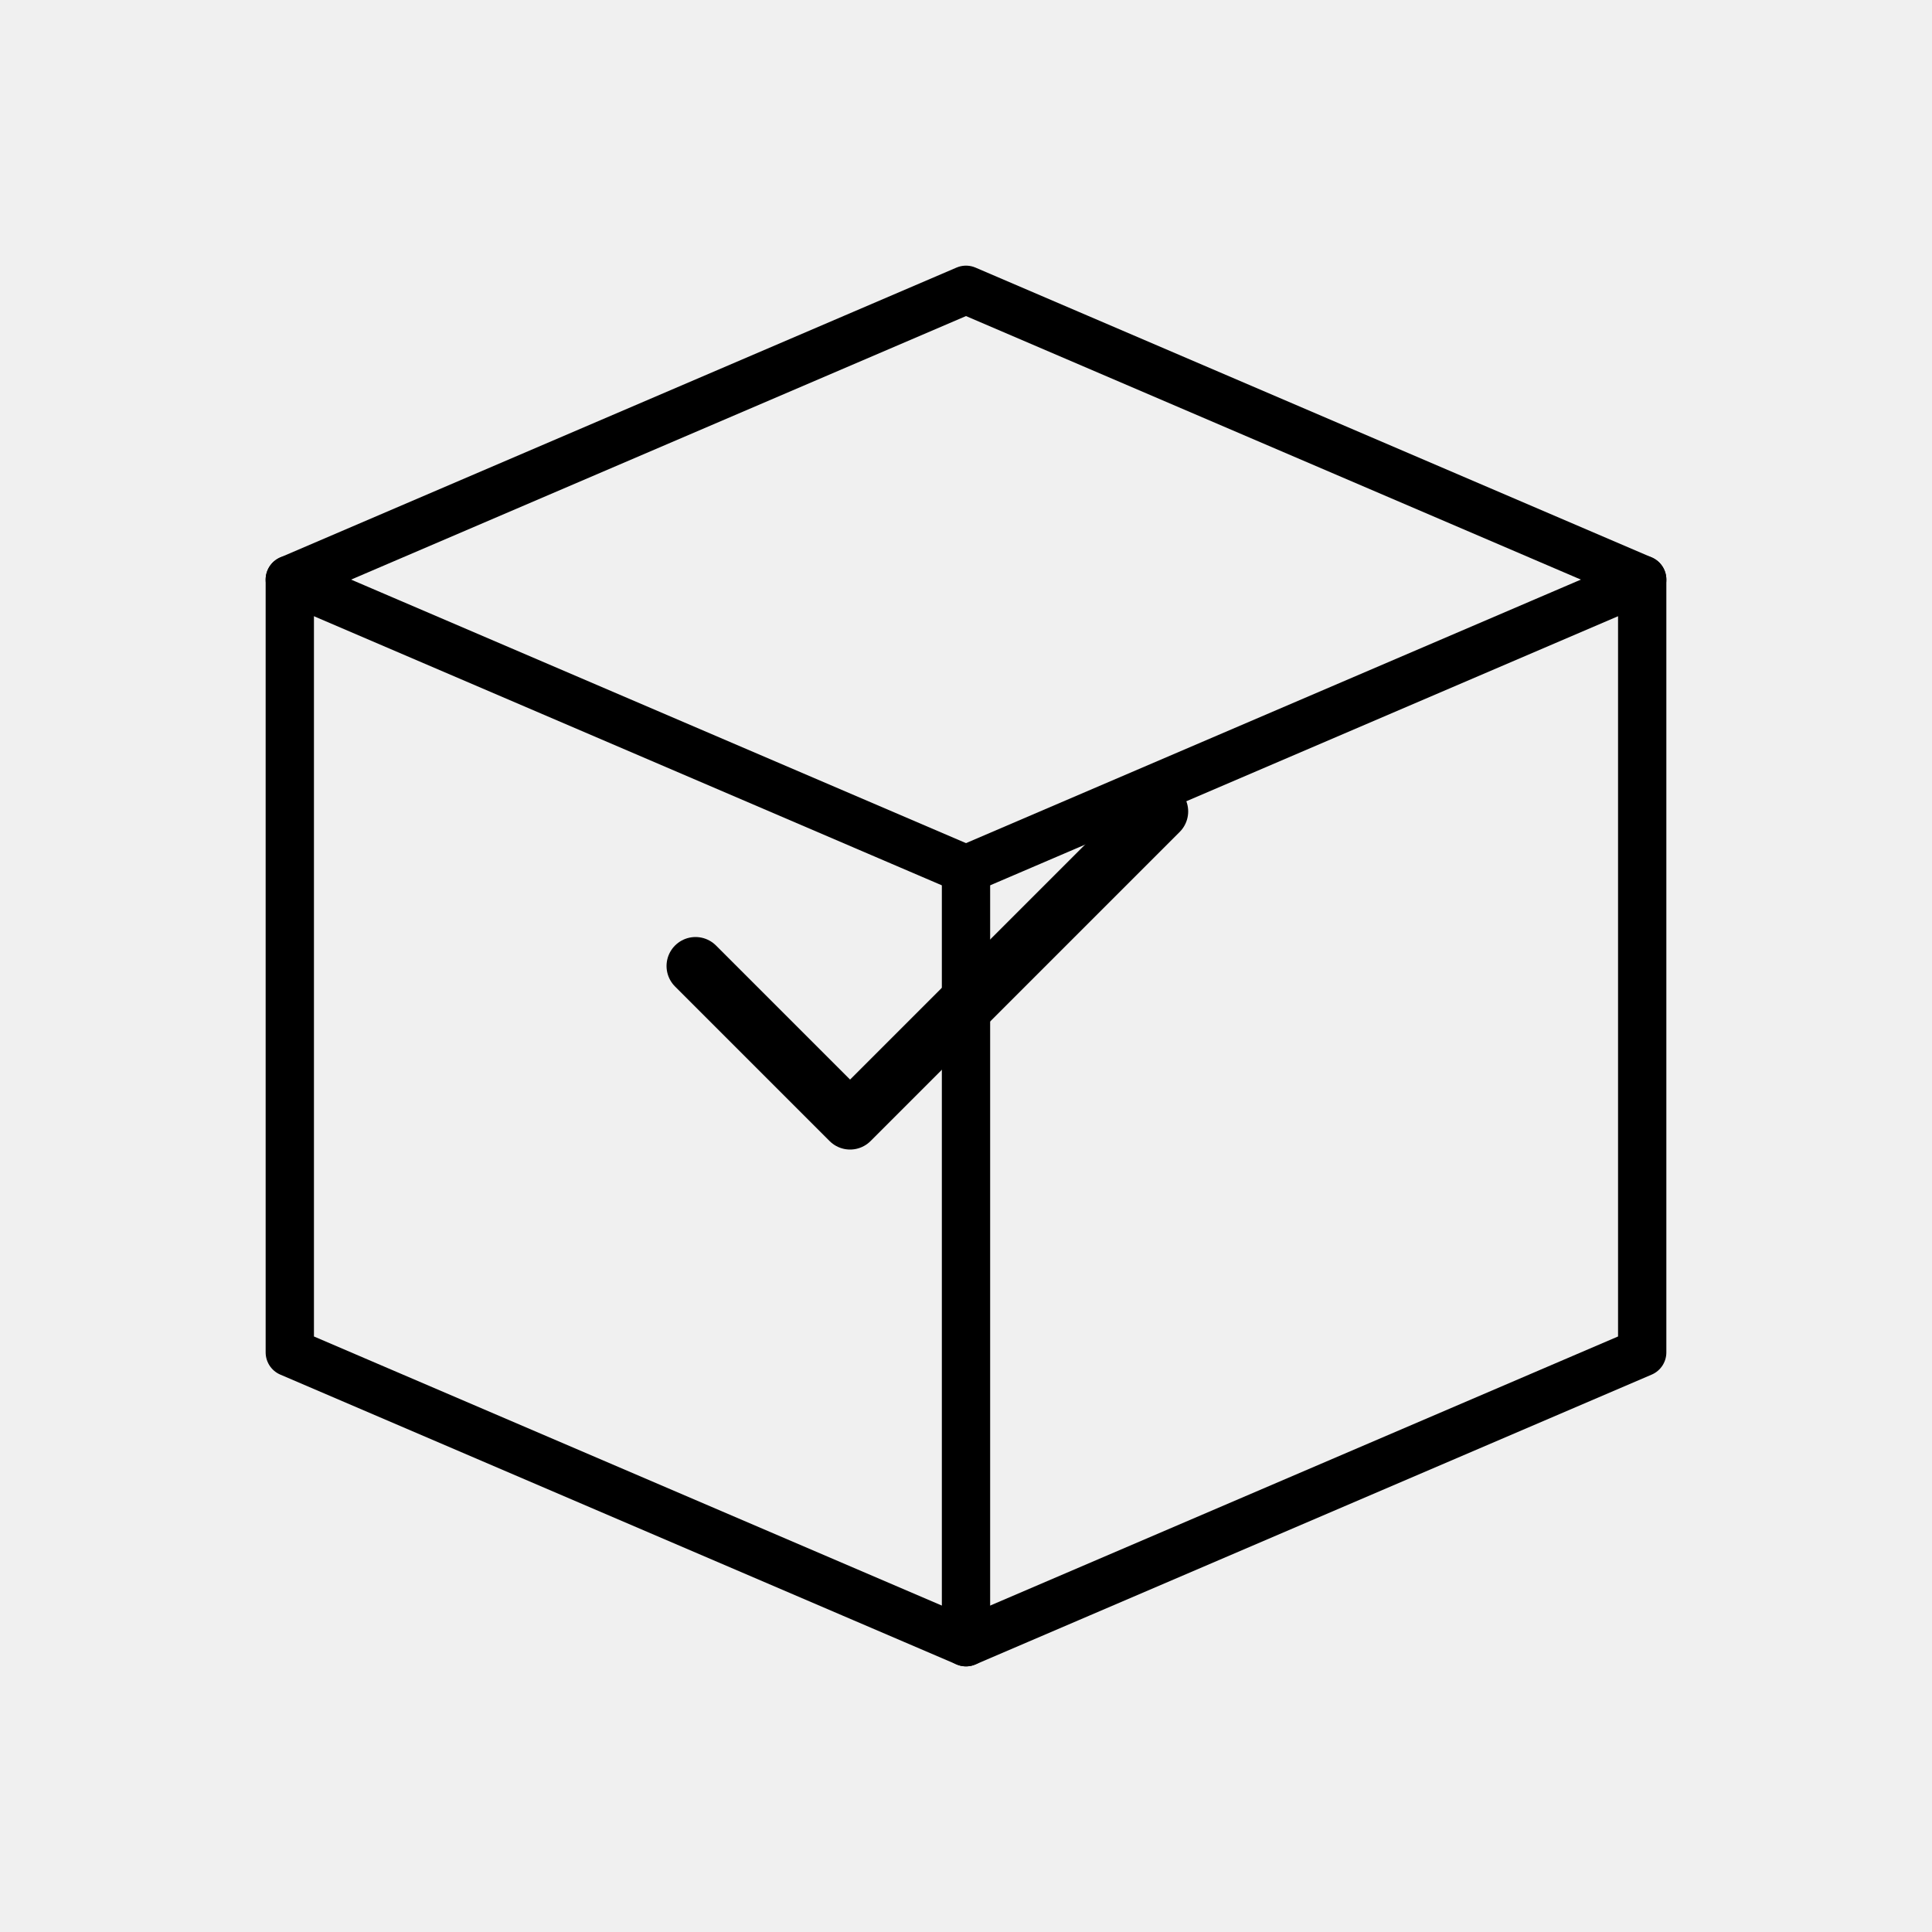
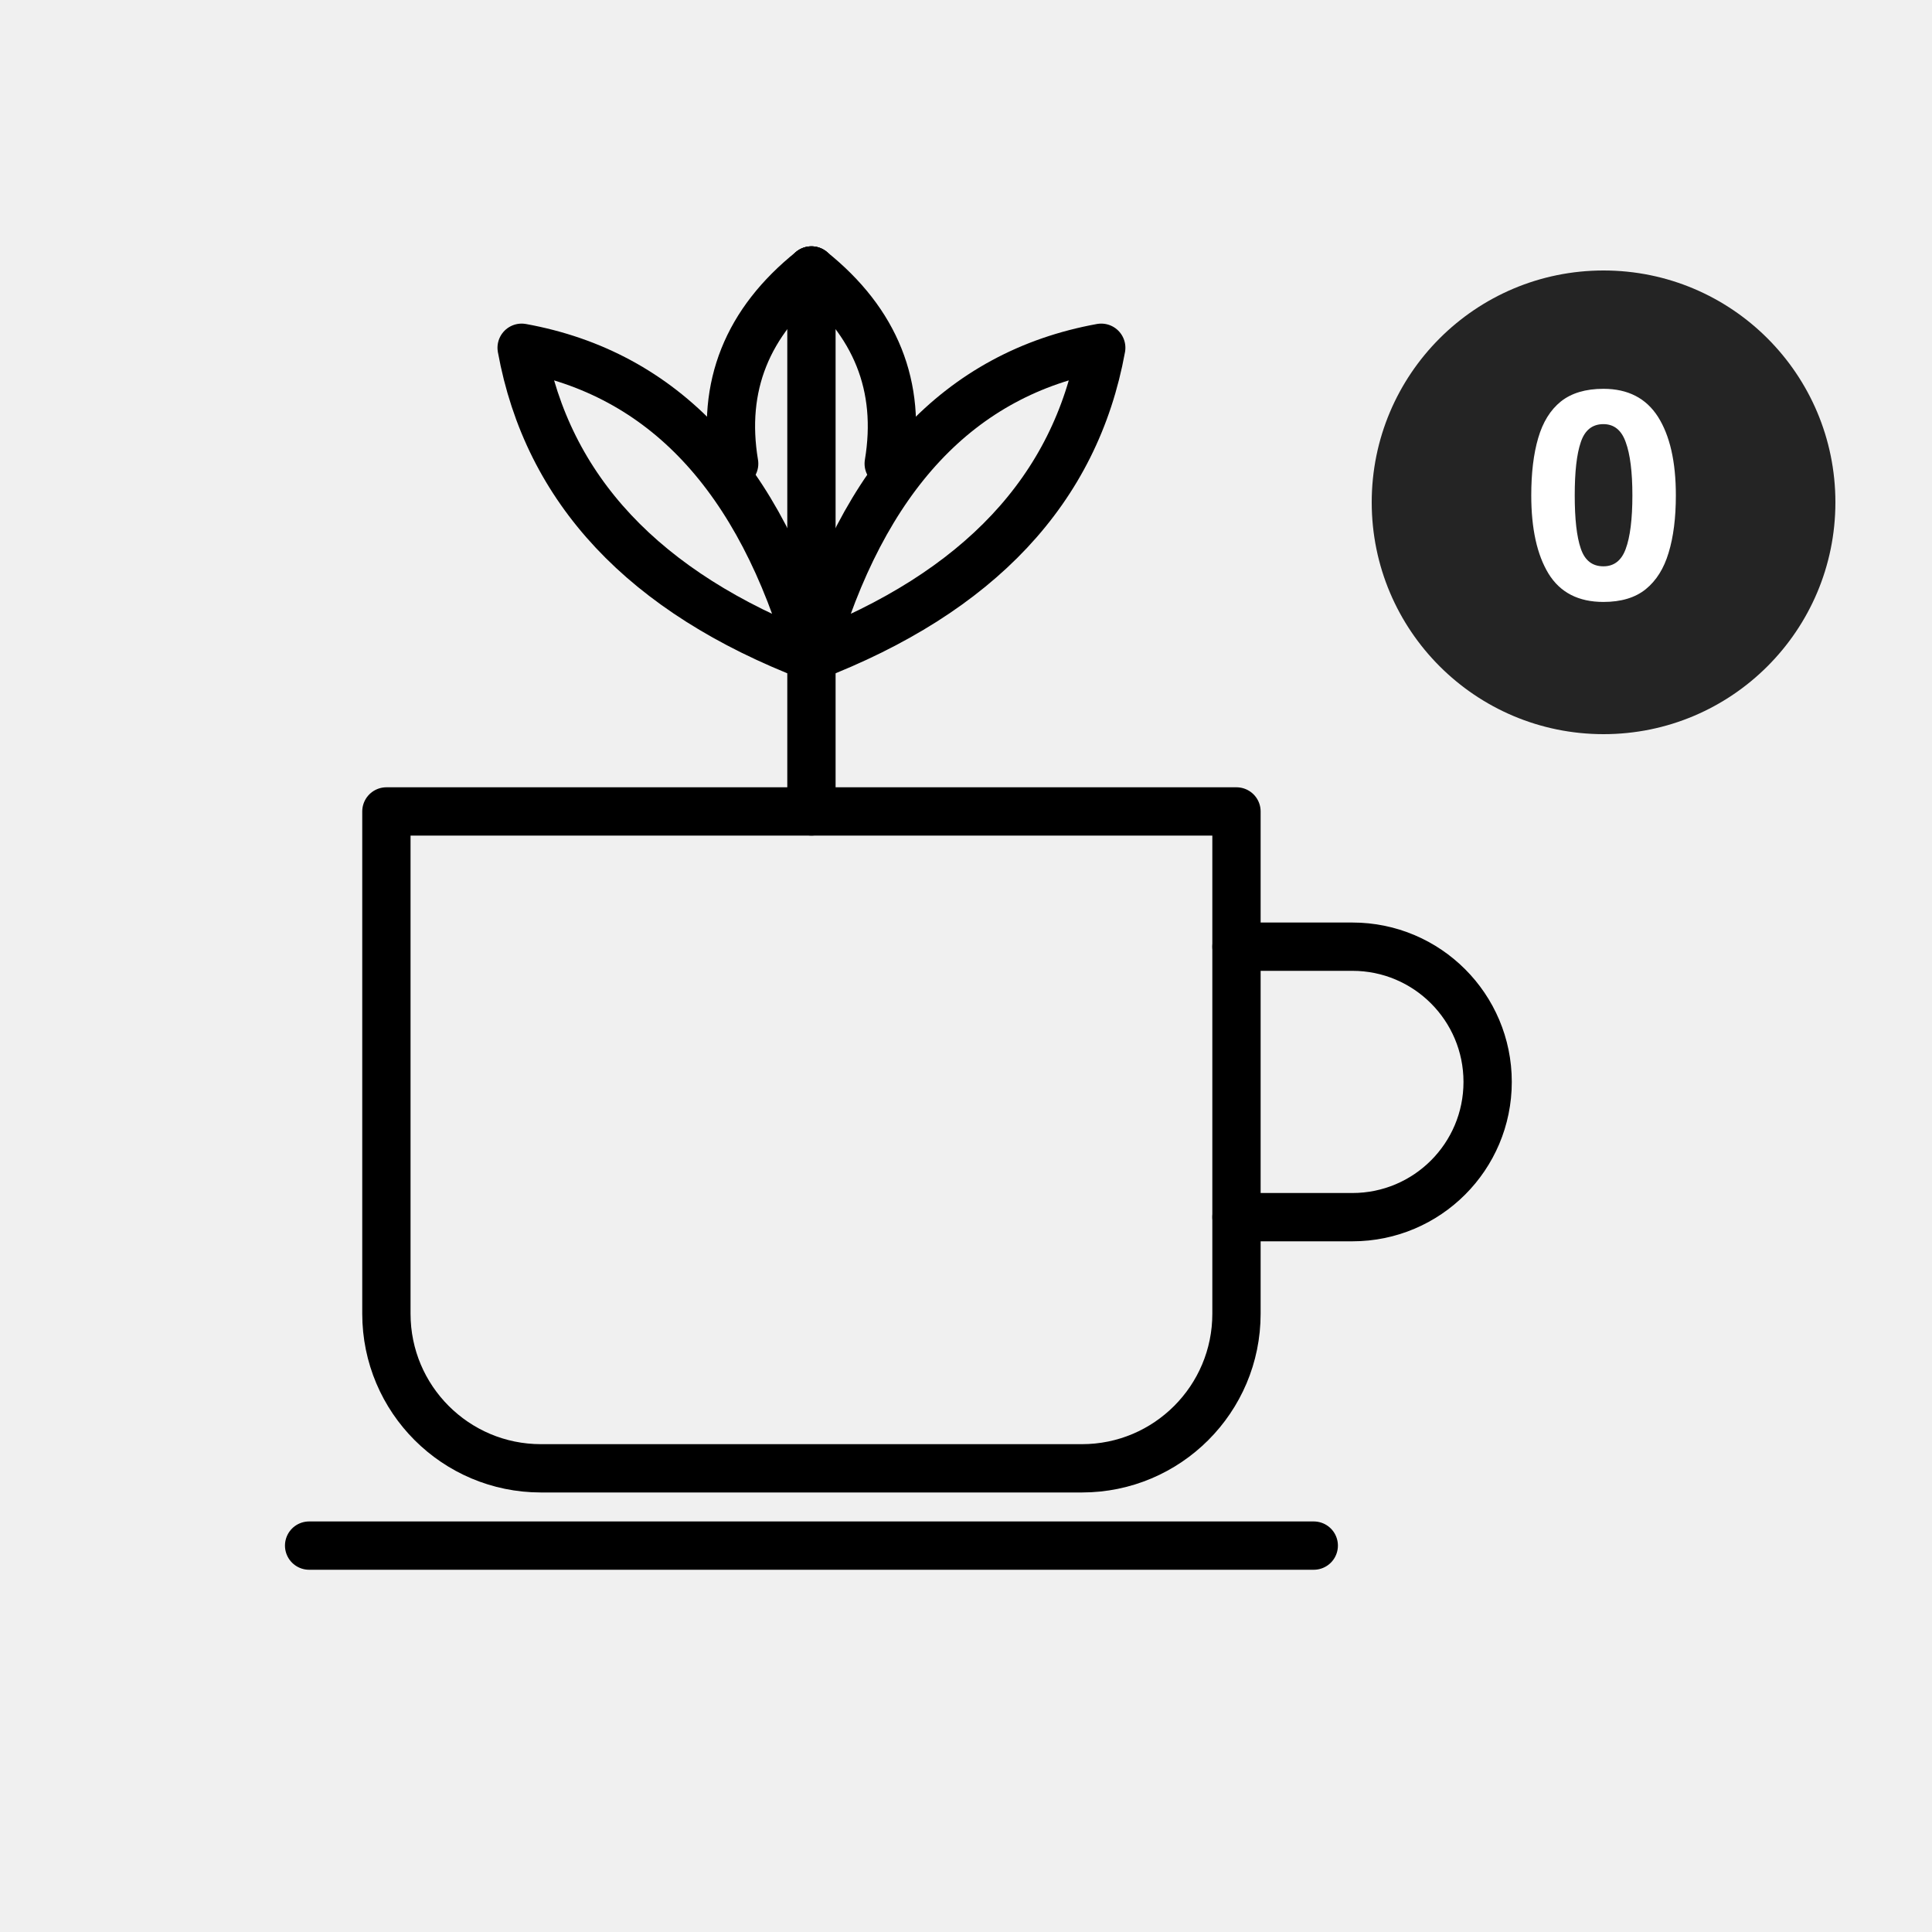
<svg xmlns="http://www.w3.org/2000/svg" viewBox="0 0 100 100" fill="none" stroke="currentColor" stroke-width="2.5" stroke-linecap="round" stroke-linejoin="round">
-   <path d="M50 15 L85 30 V70 L50 85 L15 70 V30 Z" />
-   <line x1="50" y1="45" x2="50" y2="85" />
-   <line x1="15" y1="30" x2="50" y2="45" />
-   <line x1="85" y1="30" x2="50" y2="45" />
-   <path d="M36 50 l8 8 l16 -16" stroke-width="3" />
+   <path d="M20 42 h44 v26 a8 8 0 0 1 -8 8 h-28 a8 8 0 0 1 -8 -8 z" />
+   <path d="M64 49 h6 a7 7 0 0 1 0 14 h-6" />
+   <path d="M16 80 h52" />
+   <line x1="42" y1="42" x2="42" y2="34" />
+   <path d="M42 34 q-13 -5 -15 -16 q11 2 15 16" />
+   <path d="M42 34 q0 -10 0 -20 q0 10 0 20" />
+   <path d="M42 14 q-5 4 -4 10" />
+   <path d="M42 14 q5 4 4 10" />
+   <path d="M42 34 q13 -5 15 -16 q-11 2 -15 16" />
+   <circle cx="83" cy="26" r="12" fill="currentColor" stroke="none" opacity="0.85" />
+   <text x="83" y="31" text-anchor="middle" font-family="system-ui, sans-serif" font-size="15" font-weight="700" fill="white" stroke="none">0</text>
</svg>
